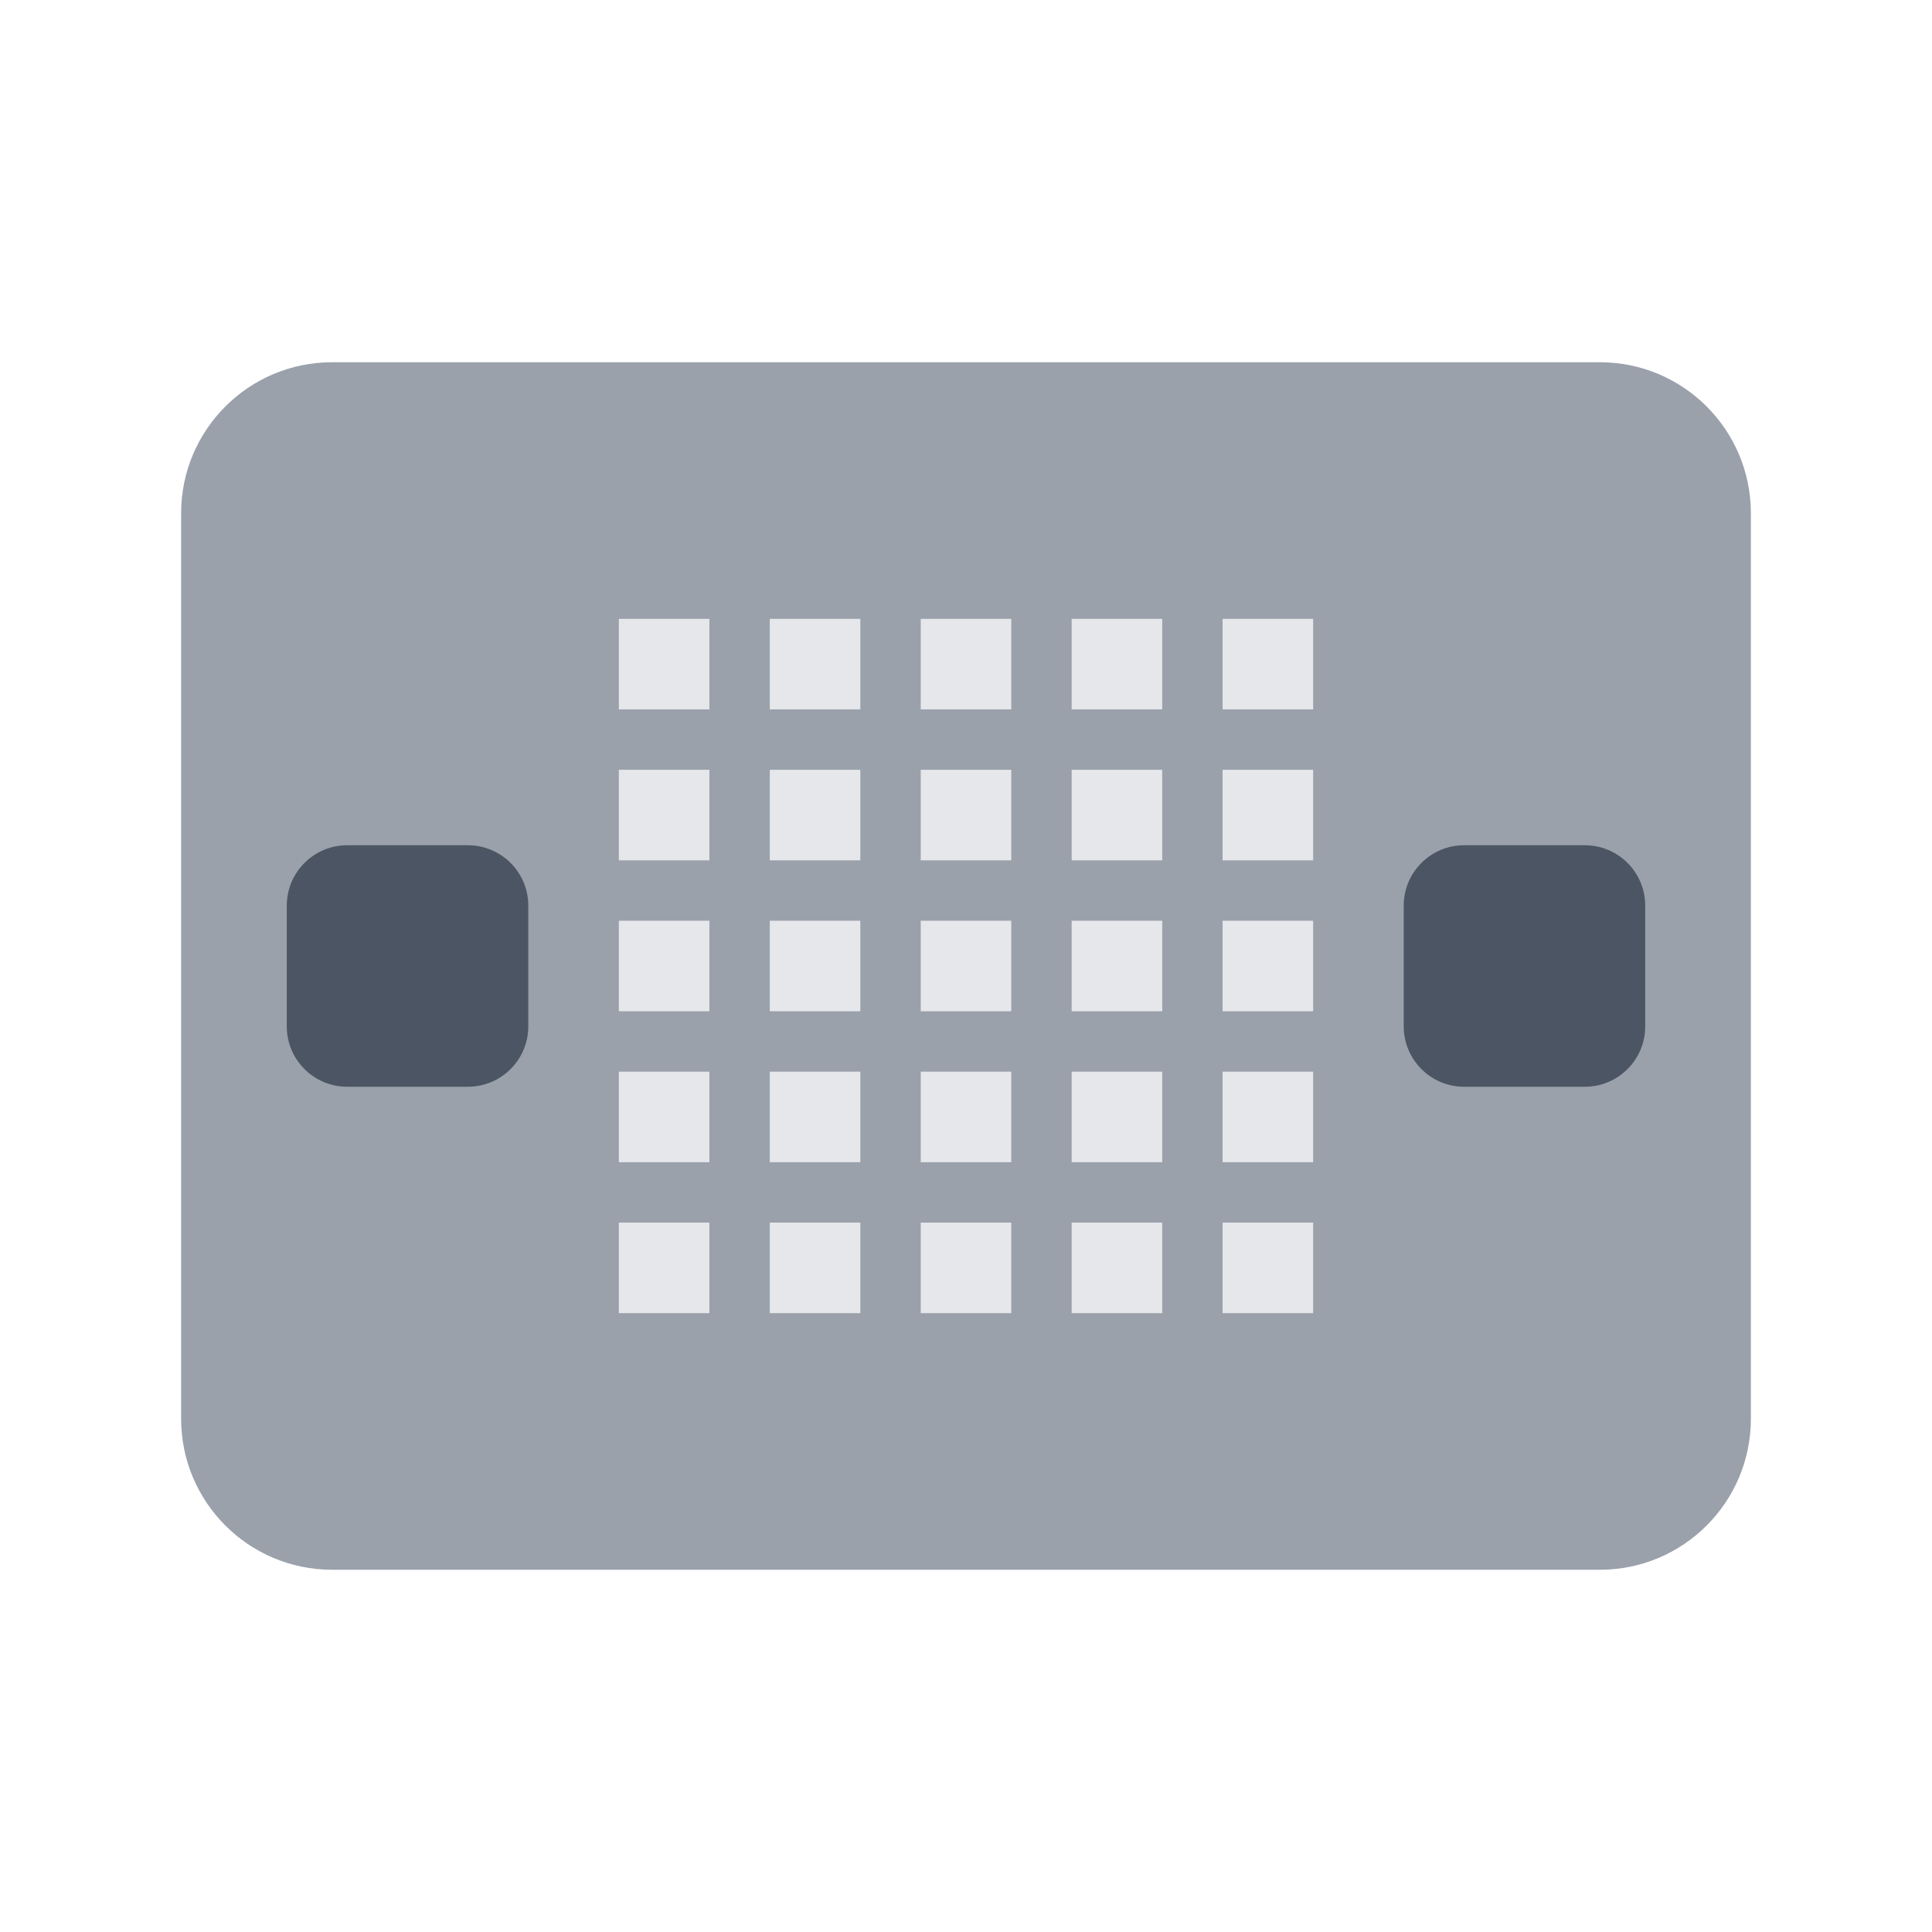
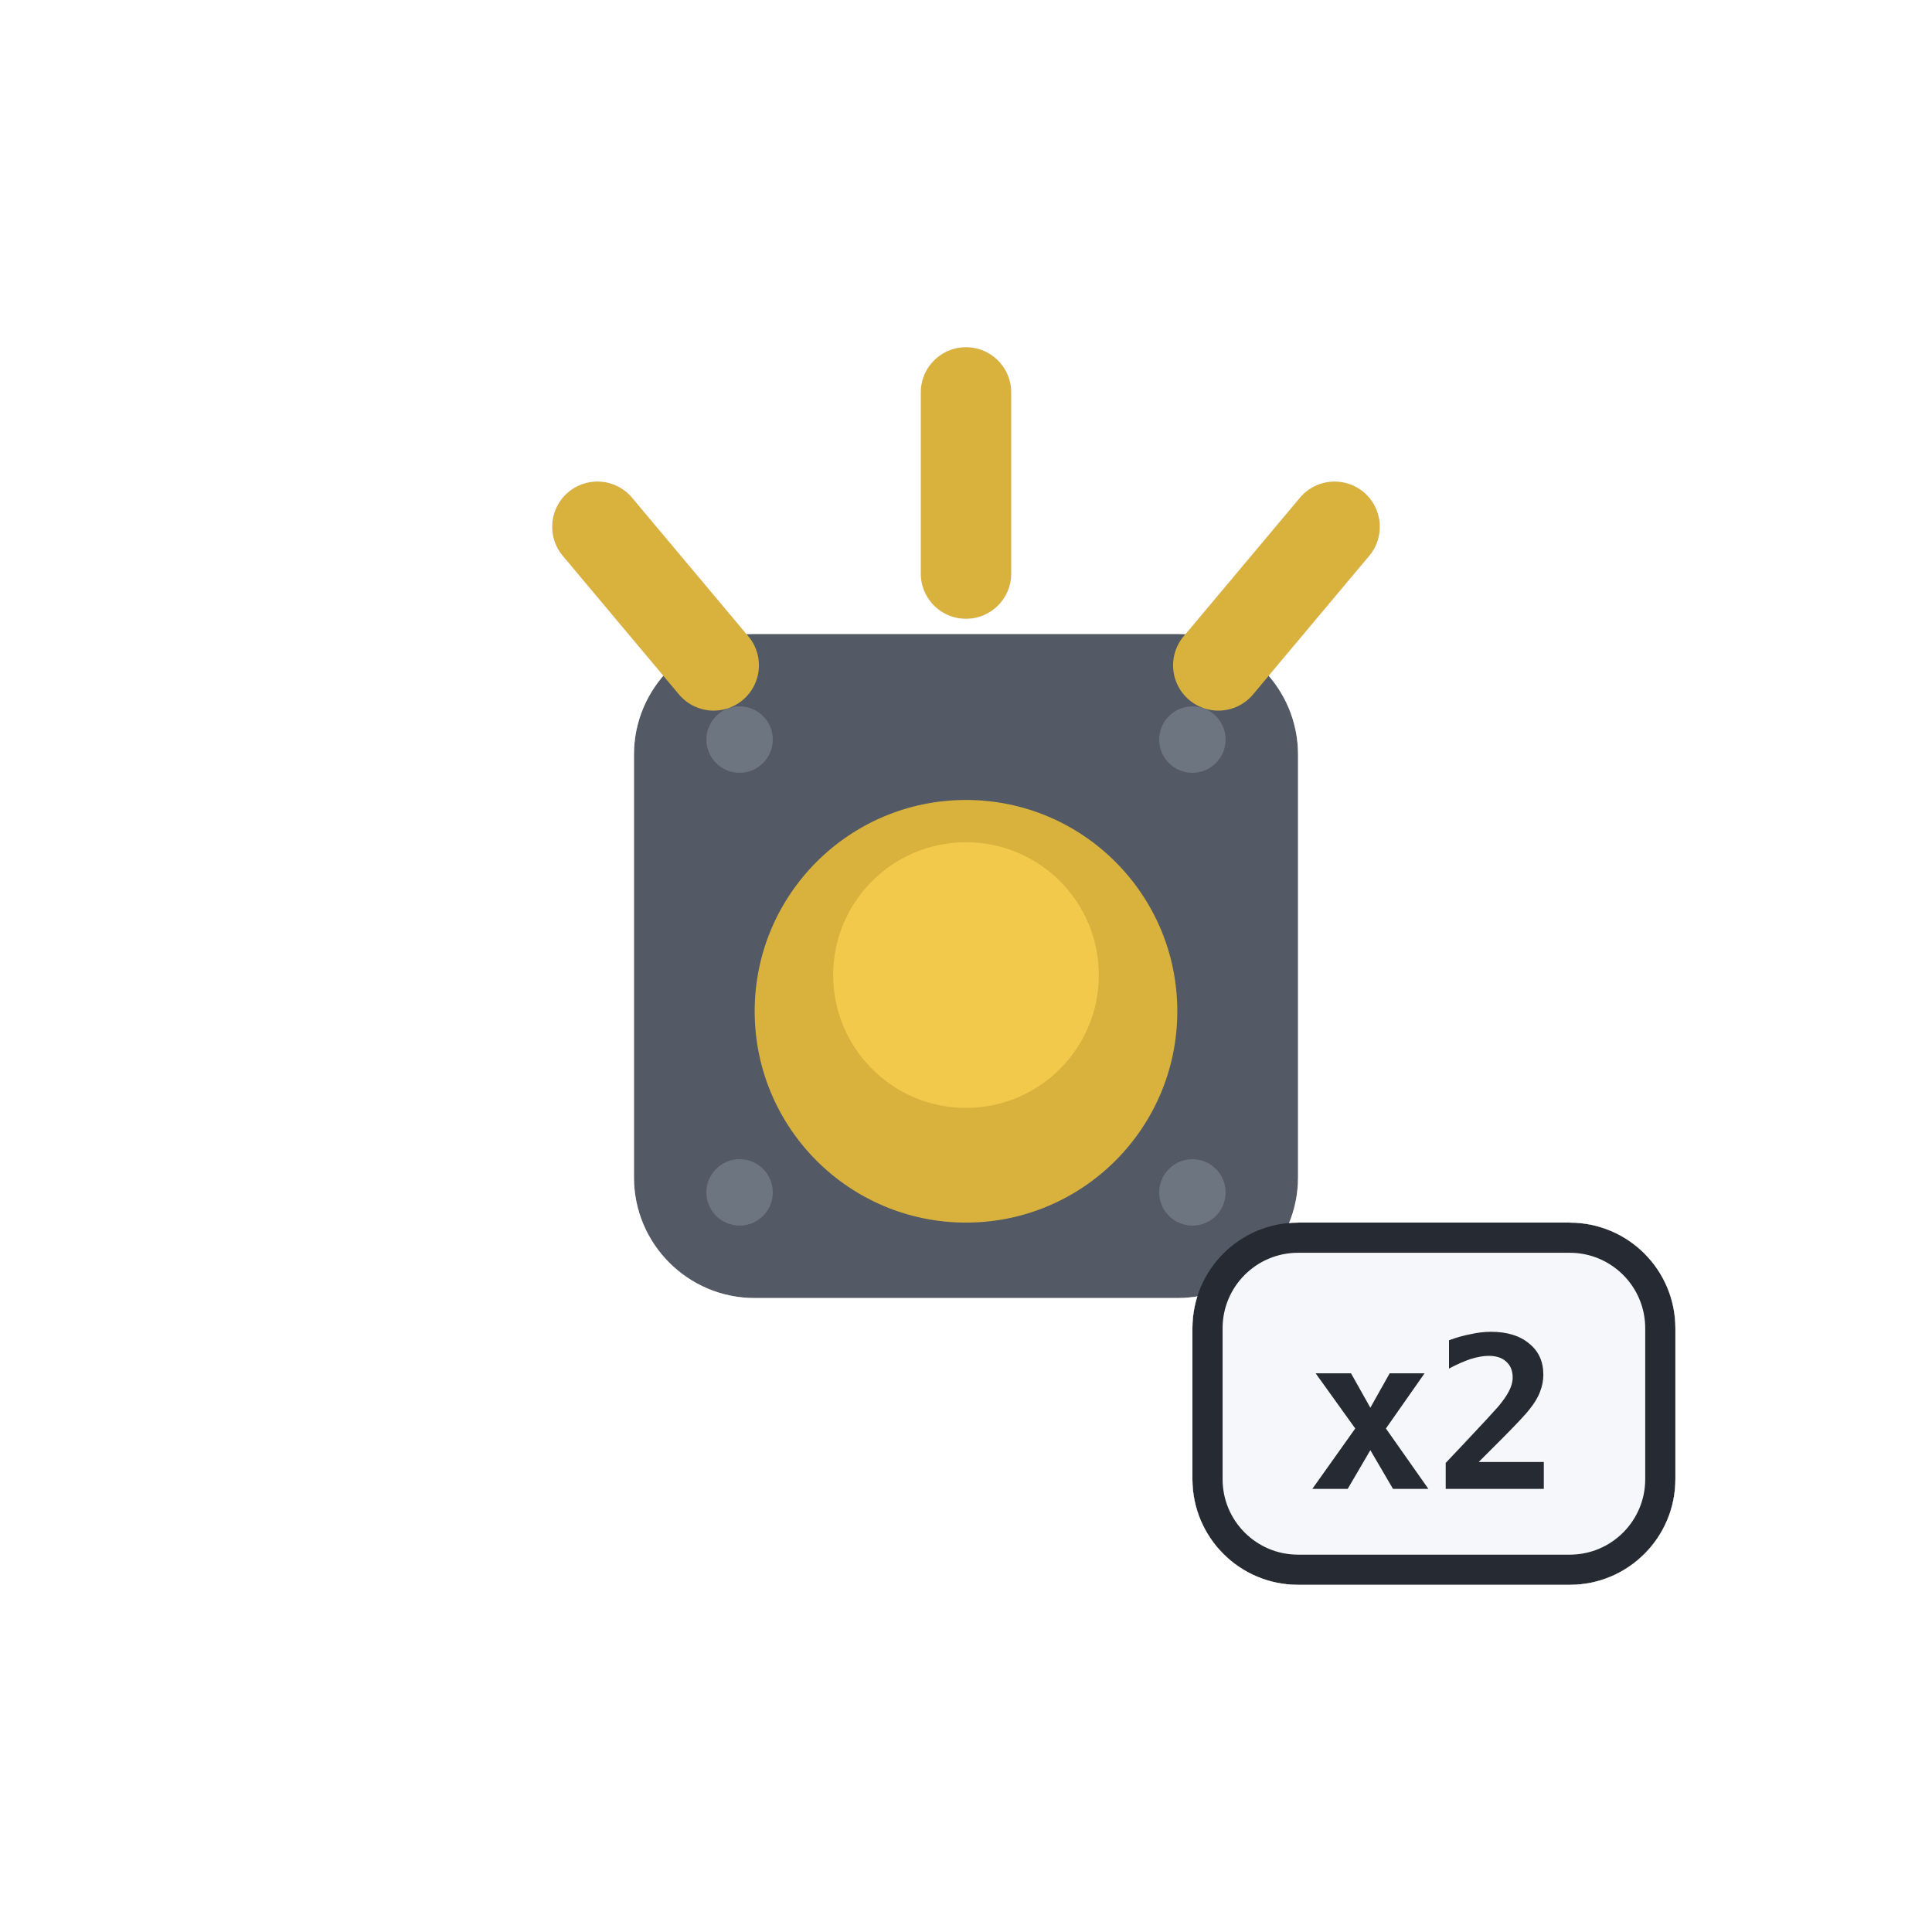
- <svg xmlns="http://www.w3.org/2000/svg" width="100%" height="100%" viewBox="0 0 64 64" version="1.1" xml:space="preserve" style="fill-rule:evenodd;clip-rule:evenodd;stroke-linejoin:round;stroke-miterlimit:2;">
-   <g transform="matrix(1,0,0,1,0,4)">
-     <path d="M58,13L58,43C58,45.76 55.76,48 53,48L11,48C8.24,48 6,45.76 6,43L6,13C6,10.24 8.24,8 11,8L53,8C55.76,8 58,10.24 58,13Z" style="fill:rgb(154,161,171);" />
-   </g>
-   <g transform="matrix(1,0,0,1,-0.5,6)">
-     <path d="M18,24L18,28C18,29.104 17.104,30 16,30L12,30C10.896,30 10,29.104 10,28L10,24C10,22.896 10.896,22 12,22L16,22C17.104,22 18,22.896 18,24Z" style="fill:rgb(75,85,99);" />
-   </g>
-   <g transform="matrix(1,0,0,1,0.5,6)">
-     <path d="M54,24L54,28C54,29.104 53.104,30 52,30L48,30C46.896,30 46,29.104 46,28L46,24C46,22.896 46.896,22 48,22L52,22C53.104,22 54,22.896 54,24Z" style="fill:rgb(75,85,99);" />
-   </g>
-   <g transform="matrix(1,0,0,1,-0.5,0.5)">
-     <g transform="matrix(1,0,0,1,0,4)">
-       <rect x="21" y="16" width="3" height="3" style="fill:rgb(229,231,235);" />
-     </g>
-     <g transform="matrix(1,0,0,1,0,4)">
-       <rect x="41" y="36" width="3" height="3" style="fill:rgb(229,231,235);" />
-     </g>
-     <g transform="matrix(1,0,0,1,0,4)">
-       <rect x="26" y="16" width="3" height="3" style="fill:rgb(229,231,235);" />
-     </g>
-     <g transform="matrix(1,0,0,1,0,4)">
-       <rect x="31" y="16" width="3" height="3" style="fill:rgb(229,231,235);" />
-     </g>
-     <g transform="matrix(1,0,0,1,0,4)">
-       <rect x="36" y="16" width="3" height="3" style="fill:rgb(229,231,235);" />
-     </g>
-     <g transform="matrix(1,0,0,1,0,4)">
-       <rect x="41" y="16" width="3" height="3" style="fill:rgb(229,231,235);" />
-     </g>
-     <g transform="matrix(1,0,0,1,0,4)">
-       <rect x="21" y="21" width="3" height="3" style="fill:rgb(229,231,235);" />
-     </g>
-     <g transform="matrix(1,0,0,1,0,4)">
-       <rect x="26" y="21" width="3" height="3" style="fill:rgb(229,231,235);" />
-     </g>
-     <g transform="matrix(1,0,0,1,0,4)">
-       <rect x="31" y="21" width="3" height="3" style="fill:rgb(229,231,235);" />
-     </g>
-     <g transform="matrix(1,0,0,1,0,4)">
-       <rect x="36" y="21" width="3" height="3" style="fill:rgb(229,231,235);" />
-     </g>
-     <g transform="matrix(1,0,0,1,0,4)">
-       <rect x="41" y="21" width="3" height="3" style="fill:rgb(229,231,235);" />
-     </g>
-     <g transform="matrix(1,0,0,1,0,4)">
-       <rect x="21" y="26" width="3" height="3" style="fill:rgb(229,231,235);" />
-     </g>
-     <g transform="matrix(1,0,0,1,0,4)">
-       <rect x="26" y="26" width="3" height="3" style="fill:rgb(229,231,235);" />
-     </g>
-     <g transform="matrix(1,0,0,1,0,4)">
-       <rect x="31" y="26" width="3" height="3" style="fill:rgb(229,231,235);" />
-     </g>
-     <g transform="matrix(1,0,0,1,0,4)">
-       <rect x="36" y="26" width="3" height="3" style="fill:rgb(229,231,235);" />
-     </g>
-     <g transform="matrix(1,0,0,1,0,4)">
-       <rect x="41" y="26" width="3" height="3" style="fill:rgb(229,231,235);" />
-     </g>
-     <g transform="matrix(1,0,0,1,0,4)">
-       <rect x="21" y="31" width="3" height="3" style="fill:rgb(229,231,235);" />
-     </g>
-     <g transform="matrix(1,0,0,1,0,4)">
-       <rect x="26" y="31" width="3" height="3" style="fill:rgb(229,231,235);" />
-     </g>
-     <g transform="matrix(1,0,0,1,0,4)">
-       <rect x="31" y="31" width="3" height="3" style="fill:rgb(229,231,235);" />
-     </g>
-     <g transform="matrix(1,0,0,1,0,4)">
-       <rect x="36" y="31" width="3" height="3" style="fill:rgb(229,231,235);" />
-     </g>
-     <g transform="matrix(1,0,0,1,0,4)">
-       <rect x="41" y="31" width="3" height="3" style="fill:rgb(229,231,235);" />
-     </g>
-     <g transform="matrix(1,0,0,1,0,4)">
-       <rect x="21" y="36" width="3" height="3" style="fill:rgb(229,231,235);" />
-     </g>
-     <g transform="matrix(1,0,0,1,0,4)">
-       <rect x="26" y="36" width="3" height="3" style="fill:rgb(229,231,235);" />
-     </g>
-     <g transform="matrix(1,0,0,1,0,4)">
-       <rect x="31" y="36" width="3" height="3" style="fill:rgb(229,231,235);" />
-     </g>
-     <g transform="matrix(1,0,0,1,0,4)">
-       <rect x="36" y="36" width="3" height="3" style="fill:rgb(229,231,235);" />
-     </g>
+ <svg xmlns="http://www.w3.org/2000/svg" width="100%" height="100%" viewBox="0 0 64 64" version="1.1">
+   <defs>
+     <filter id="halo" x="-15%" y="-15%" width="130%" height="130%">
+       <feMorphology in="SourceAlpha" operator="dilate" radius="2.2" result="dilated" />
+       <feFlood flood-color="#ffffff" result="white" />
+       <feComposite in="white" in2="dilated" operator="in" result="outline" />
+       <feMerge>
+         <feMergeNode in="outline" />
+         <feMergeNode in="SourceGraphic" />
+       </feMerge>
+     </filter>
+   </defs>
+   <g filter="url(#halo)">
+     <rect x="21" y="21" width="22" height="22" rx="4" fill="#525a66" />
+     <circle cx="24.5" cy="24.5" r="1.1" fill="#6d7581" />
+     <circle cx="39.5" cy="24.5" r="1.1" fill="#6d7581" />
+     <circle cx="24.5" cy="39.5" r="1.1" fill="#6d7581" />
+     <circle cx="39.5" cy="39.5" r="1.1" fill="#6d7581" />
+     <circle cx="32" cy="33.5" r="7" fill="#d9b23d" />
+     <circle cx="32" cy="32.3" r="4.4" fill="#f2c94c" />
+     <path d="M 23.64 22.04 L 19.79 17.45" fill="none" stroke="#d9b23d" stroke-width="3" stroke-linecap="round" />
+     <path d="M 32 19 L 32 13" fill="none" stroke="#d9b23d" stroke-width="3" stroke-linecap="round" />
+     <path d="M 40.36 22.04 L 44.21 17.45" fill="none" stroke="#d9b23d" stroke-width="3" stroke-linecap="round" />
+     <rect x="40" y="41" width="15" height="11" rx="3" fill="#f5f7fa" stroke="#262b33" stroke-width="1" />
+     <text x="47.5" y="46.9" font-family="ui-monospace, Menlo, Consolas, monospace" font-size="7" font-weight="700" fill="#262b33" text-anchor="middle" dominant-baseline="central">x2</text>
  </g>
</svg>
